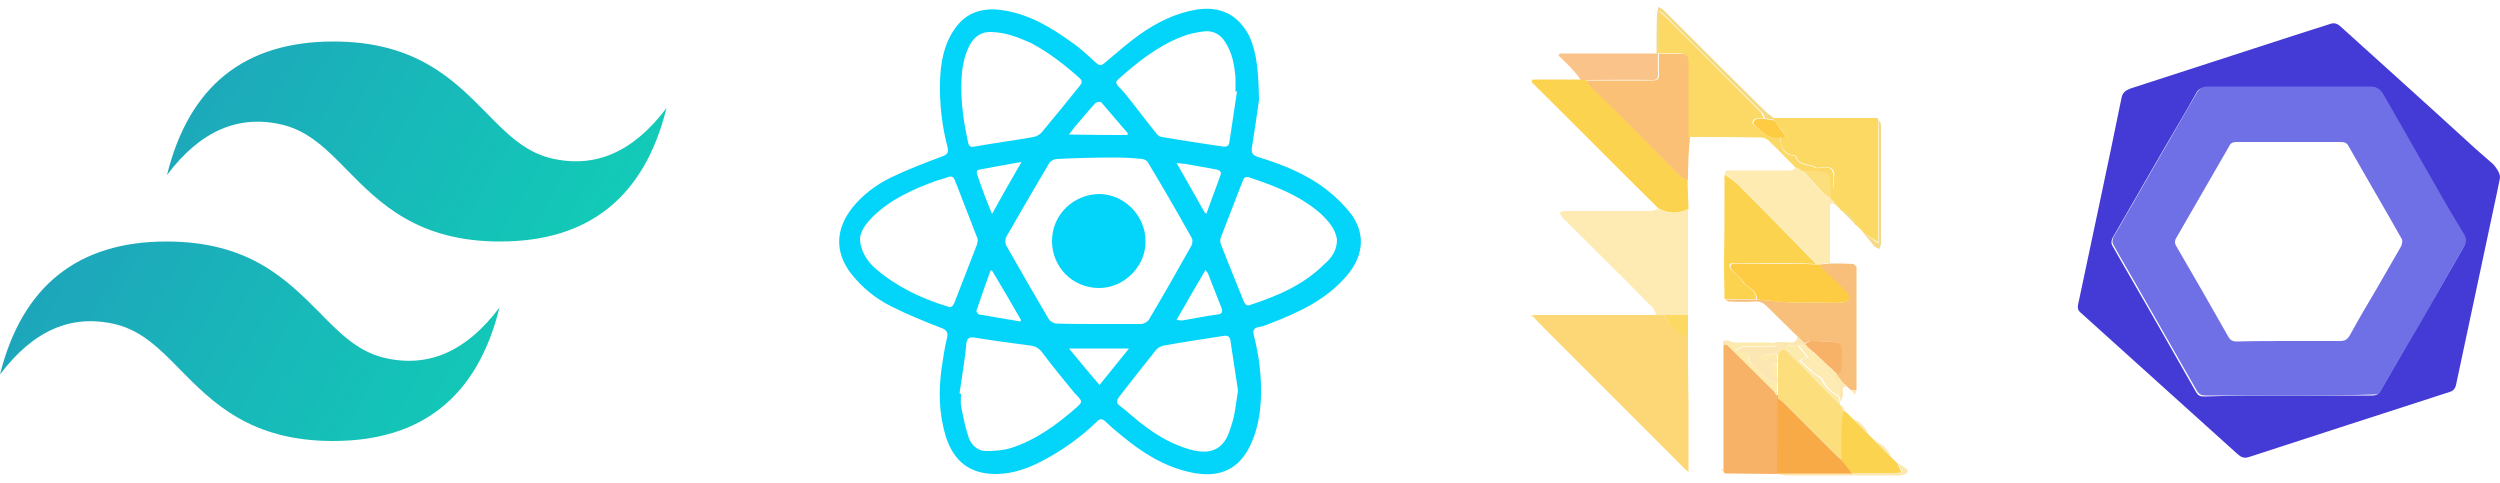
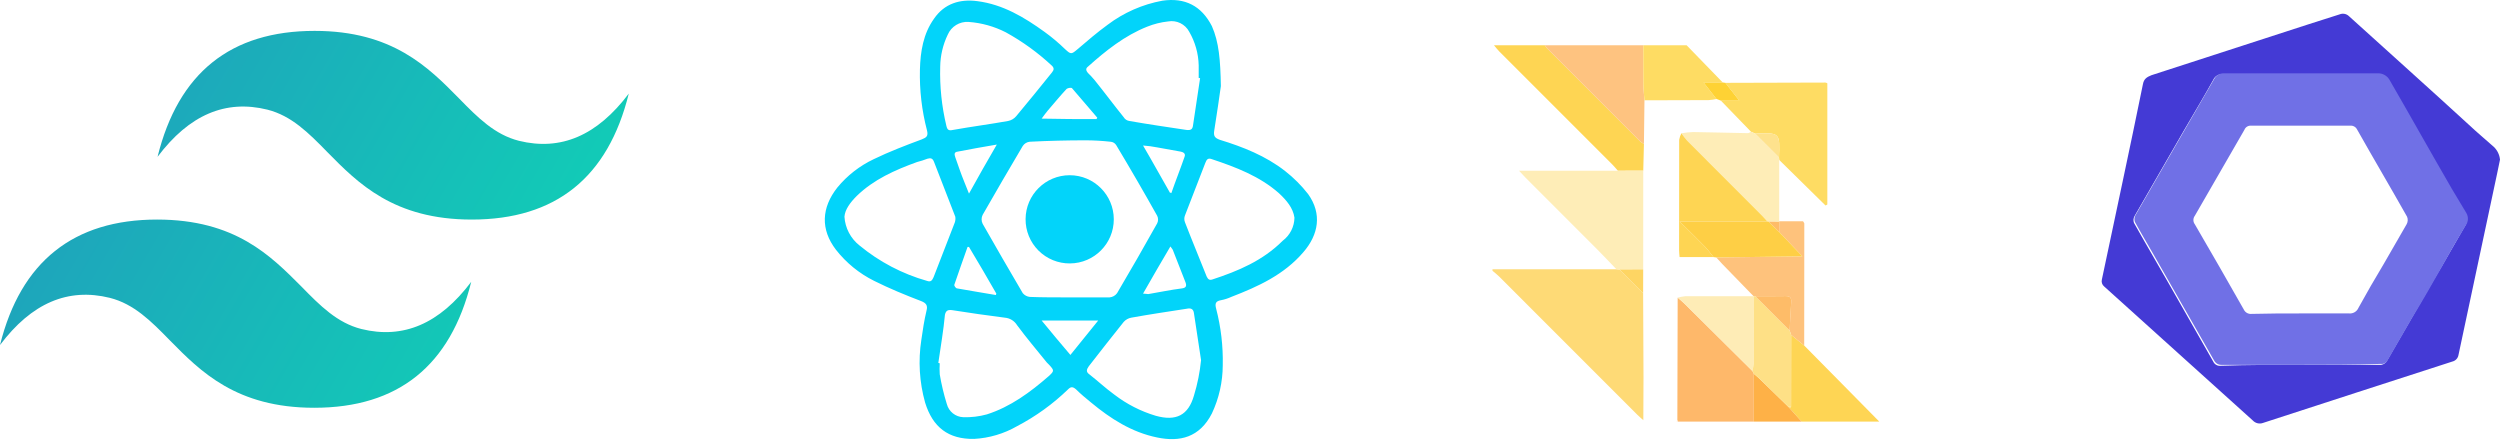
- <svg xmlns="http://www.w3.org/2000/svg" version="1.1" id="Layer_1" x="0px" y="0px" viewBox="0 0 500 96.6" style="enable-background:new 0 0 500 96.6;" xml:space="preserve">
-   <style type="text/css">
- 	.st0{fill-rule:evenodd;clip-rule:evenodd;fill:url(#SVGID_1_);}
- 	.st1{fill:#02D4FA;}
- 	.st2{fill:#FDD775;}
- 	.st3{fill:#FDEBB3;}
- 	.st4{fill:#FCD962;}
- 	.st5{fill:#FCD34E;}
- 	.st6{fill:#FAC076;}
- 	.st7{fill:#FCD965;}
- 	.st8{fill:#F8B268;}
- 	.st9{fill:#FDEBB1;}
- 	.st10{fill:#F8BF7B;}
- 	.st11{fill:#F9C389;}
- 	.st12{fill:#FCE7B2;}
- 	.st13{fill:#F4DA85;}
- 	.st14{fill:#FDEAAD;}
- 	.st15{fill:#FDDE7C;}
- 	.st16{fill:#FECC42;}
- 	.st17{fill:#F7AA45;}
- 	.st18{fill:#443AD5;}
- 	.st19{fill:#7070E6;}
- </style>
-   <g>
-     <linearGradient id="SVGID_1_" gradientUnits="userSpaceOnUse" x1="44.205" y1="-79.857" x2="181.236" y2="-158.866" gradientTransform="matrix(1 0 0 -1 -47.66 -72.0034)">
-       <stop offset="0" style="stop-color:#2298BD" />
-       <stop offset="1" style="stop-color:#0ED7B5" />
+ <svg xmlns="http://www.w3.org/2000/svg" id="Layer_1" data-name="Layer 1" width="530" height="93.094" viewBox="0 0 530 93.094">
+   <defs>
+     <linearGradient id="linear-gradient" x1="-217.785" y1="759.586" x2="-80.753" y2="838.595" gradientTransform="translate(214.34 -753.5034)" gradientUnits="userSpaceOnUse">
+       <stop offset="0" stop-color="#2298bd" />
+       <stop offset="1" stop-color="#0ed7b5" />
    </linearGradient>
-     <path class="st0" d="M66.7,8.3c-17.8,0-28.9,8.9-33.3,26.7c6.7-8.9,14.4-12.2,23.3-10c5.1,1.3,8.7,4.9,12.7,9   c6.5,6.6,14.1,14.3,30.6,14.3c17.8,0,28.9-8.9,33.3-26.7c-6.7,8.9-14.4,12.2-23.3,10c-5.1-1.3-8.7-4.9-12.7-9   C90.8,16,83.2,8.3,66.7,8.3z M33.3,48.3C15.6,48.3,4.4,57.2,0,74.9c6.7-8.9,14.4-12.2,23.3-10c5.1,1.3,8.7,4.9,12.7,9   c6.5,6.6,14.1,14.3,30.6,14.3c17.8,0,28.9-8.9,33.3-26.7c-6.7,8.9-14.4,12.2-23.3,10c-5.1-1.3-8.7-4.9-12.7-9   C57.4,56,49.9,48.3,33.3,48.3z" />
-     <g>
-       <g>
-         <path class="st1" d="M251.8,20c-0.3,2.1-0.8,5.7-1.4,9.4c-0.2,1.2,0.1,1.6,1.2,2c4.9,1.5,9.7,3.4,13.8,6.6     c1.8,1.4,3.5,3.1,4.9,4.9c3,4.2,2.2,8.6-1,12.3c-4.1,4.8-9.6,7.3-15.3,9.5c-0.7,0.3-1.5,0.6-2.2,0.7c-1.1,0.2-1.3,0.7-1,1.8     c1,3.9,1.5,7.9,1.4,12c-0.1,3.5-0.7,7-2.3,10.2c-2.6,5.1-6.8,6.1-11.6,5.1c-5.4-1.1-9.9-4-14-7.4c-1.1-0.9-2.2-1.8-3.2-2.8     c-0.7-0.6-1.1-0.6-1.7,0c-3.2,3.1-6.8,5.7-10.8,7.8c-2.8,1.5-5.8,2.6-9.1,2.7c-5.5,0.1-8.8-2.5-10.4-7.7     c-1.3-4.4-1.4-8.8-0.8-13.3c0.3-2.1,0.6-4.1,1.1-6.2c0.3-1.1-0.1-1.6-1.1-2c-3.4-1.3-6.8-2.7-10-4.3c-3.2-1.6-5.9-3.8-8.1-6.6     c-3.3-4.3-3.1-8.9,0.3-13.2c2.1-2.6,4.8-4.6,7.7-6c3.3-1.6,6.7-2.9,10.2-4.2c1-0.4,1.4-0.7,1.1-1.9c-1.1-4.2-1.6-8.5-1.5-12.9     c0.1-3.8,0.7-7.6,3-10.8c2.2-3.2,5.5-4.2,9.2-3.7c5.4,0.7,9.9,3.4,14.2,6.5c1.6,1.1,3,2.4,4.4,3.7c1.2,1.1,1.3,1.1,2.6,0     c2.1-1.8,4.2-3.6,6.4-5.2c3.5-2.5,7.3-4.4,11.6-5.1c4.8-0.7,8.3,1.1,10.5,5.4C251.4,10.7,251.7,14.5,251.8,20z M219.4,64.8     C219.4,64.8,219.4,64.8,219.4,64.8c2.9,0,5.9,0,8.8,0c0.5,0,1.3-0.4,1.6-0.9c2.9-4.9,5.7-9.8,8.5-14.8c0.2-0.4,0.3-1.2,0-1.6     c-2.8-5-5.7-10-8.7-15c-0.2-0.4-0.8-0.7-1.2-0.7c-1.8-0.2-3.6-0.3-5.3-0.3c-3.9,0-7.9,0.1-11.8,0.3c-0.5,0-1.2,0.4-1.5,0.9     c-2.9,4.9-5.7,9.7-8.5,14.6c-0.3,0.5-0.3,1.4,0,1.9c2.8,4.9,5.6,9.8,8.5,14.7c0.3,0.4,1,0.8,1.5,0.8     C213.9,64.8,216.7,64.8,219.4,64.8z M172,47.7c0,2.2,1.3,4.5,3.2,6.1c4.2,3.6,9.1,5.9,14.3,7.5c0.8,0.3,1.1-0.1,1.4-0.8     c1.5-3.9,3-7.7,4.5-11.6c0.1-0.4,0.2-0.9,0.1-1.2c-1.5-3.9-3-7.7-4.5-11.6c-0.3-0.8-0.7-0.9-1.4-0.7c-0.7,0.3-1.5,0.5-2.2,0.7     c-4.7,1.7-9.2,3.7-12.8,7.2C173.2,44.7,172.1,46.2,172,47.7z M191.9,78.7c0.1,0,0.2,0,0.3,0.1c0,0.8-0.1,1.6,0,2.3     c0.4,2.1,0.8,4.2,1.5,6.3c0.5,1.5,1.7,2.8,3.5,2.8c1.7,0,3.4-0.1,5-0.6c5-1.6,9.2-4.7,13.1-8.1c1.2-1.1,1.2-1.2,0.1-2.4     c-0.2-0.2-0.3-0.3-0.5-0.5c-2.1-2.6-4.3-5.2-6.3-7.9c-0.7-1-1.5-1.5-2.6-1.6c-3.8-0.5-7.5-1-11.2-1.6c-0.9-0.1-1.3,0.1-1.5,1     C193,71.8,192.4,75.2,191.9,78.7z M247.6,78.1c-0.5-3.4-1-6.7-1.5-9.9c-0.1-0.9-0.6-1.2-1.5-1c-3.9,0.6-7.9,1.2-11.8,1.9     c-0.6,0.1-1.3,0.5-1.6,0.9c-2.5,3.1-4.9,6.2-7.4,9.4c-0.5,0.7-0.6,1.2,0.1,1.7c1.8,1.4,3.5,3,5.3,4.3c2.7,2,5.6,3.6,8.8,4.5     c4.3,1.2,6.9-0.1,8.1-4.3C247,83.2,247.2,80.6,247.6,78.1z M198.3,6.4c-1.9-0.1-3.4,0.8-4.4,2.7c-1.1,2.1-1.5,4.5-1.6,6.8     c-0.2,4.2,0.4,8.4,1.3,12.5c0.2,0.9,0.5,1.1,1.4,0.9c3.9-0.7,7.8-1.2,11.7-1.9c0.6-0.1,1.3-0.5,1.7-1c2.6-3.1,5.1-6.2,7.6-9.3     c0.4-0.5,0.5-0.9,0-1.4c-3-2.7-6.2-5.2-9.8-7.1C203.7,7.5,201.3,6.5,198.3,6.4z M247.4,18.3c-0.1,0-0.2,0-0.3,0     c0-0.9,0-1.8,0-2.7c-0.2-2.5-0.6-4.9-2-7.1c-1-1.7-2.6-2.5-4.5-2.2c-1.5,0.2-3,0.5-4.4,1.1c-4.8,1.9-8.8,5.1-12.6,8.5     c-0.5,0.4-0.4,0.8,0,1.3c0.5,0.5,1,1,1.4,1.5c2.1,2.6,4.1,5.3,6.2,7.9c0.3,0.4,0.7,0.8,1.2,0.8c4,0.7,8.1,1.3,12.1,1.9     c0.9,0.1,1.3-0.1,1.4-1C246.4,25.1,246.9,21.7,247.4,18.3z M267.4,47.9c-0.3-2.1-1.7-3.7-3.3-5.2c-4.1-3.6-9.1-5.5-14.2-7.2     c-0.8-0.3-1.1,0-1.4,0.8c-1.4,3.7-2.9,7.4-4.3,11.1c-0.2,0.4-0.2,1.1,0,1.5c1.5,3.9,3.1,7.7,4.6,11.5c0.3,0.6,0.6,0.8,1.2,0.6     c5.5-1.8,10.7-4,14.9-8.2C266.3,51.6,267.4,50.1,267.4,47.9z M235.3,64c0.5,0,0.8,0.1,1.1,0.1c2.4-0.4,4.7-0.9,7.1-1.2     c0.9-0.1,1.1-0.5,0.8-1.3c-0.9-2.3-1.8-4.6-2.7-6.9c-0.1-0.2-0.3-0.4-0.5-0.7C239.2,57.2,237.3,60.5,235.3,64z M204.1,64.3     c0-0.1,0.1-0.2,0.1-0.3c-1.9-3.3-3.8-6.6-5.8-9.9c-0.1,0-0.2,0-0.3,0c-0.9,2.6-1.9,5.3-2.8,8c-0.1,0.2,0.3,0.8,0.6,0.8     C198.6,63.4,201.3,63.8,204.1,64.3z M219.9,77c2.1-2.6,3.9-4.8,5.9-7.3c-4.1,0-7.9,0-12,0C215.9,72.3,217.8,74.5,219.9,77z      M241,42.6c0.1,0,0.2,0,0.3,0.1c0.9-2.6,1.9-5.1,2.8-7.7c0.3-0.7-0.3-1-0.8-1.1c-1.7-0.3-3.3-0.6-5-0.9c-0.9-0.2-1.9-0.3-3-0.4     C237.3,36,239.1,39.3,241,42.6z M204.3,32.4c-3,0.5-5.7,1-8.3,1.5c-0.8,0.1-0.7,0.6-0.5,1.2c0.6,1.7,1.2,3.5,1.9,5.2     c0.3,0.7,0.6,1.5,1,2.5C200.4,39.2,202.2,36,204.3,32.4z M225.4,27c0.1-0.1,0.2-0.2,0.2-0.3c-1.8-2.1-3.6-4.2-5.4-6.3     c-0.1-0.1-0.9,0-1.1,0.2c-1.4,1.5-2.7,3.1-4,4.6c-0.4,0.5-0.8,1-1.3,1.7C217.9,27,221.6,27,225.4,27z" />
-         <path class="st1" d="M219.8,57.6c-5.3,0-9.4-4.2-9.4-9.4c0-5.2,4.2-9.3,9.4-9.4c5,0,9.3,4.3,9.3,9.4     C229.2,53.2,224.9,57.6,219.8,57.6z" />
-       </g>
-     </g>
-     <g>
-       <path class="st2" d="M306.6,63c8.2,0,16.5,0,24.7,0c0.5,0,0.9,0,1.4,0c0.5,0.7,0.8,1.4,1.4,1.9c1,1,1.9,2.2,3.5,2.4    c0,4.3,0,8.7,0.1,13c0,4.1,0,8.1,0,12.2c0,0.5,0,1,0,1.9c-0.7-0.6-1.1-0.9-1.4-1.3c-9.6-9.6-19.2-19.2-28.7-28.7    c-0.2-0.2-0.4-0.5-0.6-0.7c-0.1-0.1-0.2-0.2-0.3-0.3c0,0,0,0,0,0C306.6,63.3,306.6,63.2,306.6,63z" />
-       <path class="st3" d="M332.7,63c-0.5,0-0.9,0-1.4,0c-0.3-0.5-0.5-1.2-0.9-1.6c-5.8-5.9-11.7-11.7-17.5-17.5    c-0.1-0.1-0.3-0.2-0.4-0.4c-0.2-0.3-0.4-0.7-0.6-1c0.4-0.1,0.8-0.3,1.1-0.3c5.6,0,11.3,0,16.9,0c0.6,0,1.1-0.2,1.7-0.4    c2,1,4,1,6,0.1c0,7.1,0,14.1,0,21.2C336,63,334.4,63,332.7,63z" />
-       <path class="st4" d="M372.7,46.6c0-0.1-0.1-0.1-0.1-0.2c-0.5-0.5-0.9-1-1.4-1.4c-0.1,0-0.1,0-0.2-0.1c-0.4-1.4-1.3-2.3-2.8-2.8    c0-0.1-0.1-0.1-0.1-0.2c-0.4-0.5-0.9-1-1.3-1.5c-0.2-0.2-0.4-0.4-0.6-0.5c-0.1-0.7-0.2-1.3-0.3-2c1.4-0.3,0.7-1.5,0.9-2.3    c0.2-0.6,0-1.6-0.5-1.9c-0.4-0.4-1.3-0.2-2-0.3c-0.4,0-0.9,0.3-1.1,0.1c-1.2-0.9-3.4-0.2-4-2.3c0-0.1-0.3-0.1-0.5-0.1    c-0.3-0.1-0.6-0.1-0.9-0.3c-1.5-0.7-1.7-2.1-1.6-3.5c0.2,0,0.4,0,0.6,0c0.2,0,0.5,0.1,0.7,0.1c-0.1-0.1-0.3-0.3-0.4-0.4    c-0.5-0.6-0.9-1.2-1.4-1.8c-0.3-0.4-0.6-0.8-0.9-1.3c0-0.1,0-0.2,0-0.3c6.9,0,13.9,0,20.8,0c0,8.3,0,16.6,0,24.8    C374.7,47.9,373.7,47.2,372.7,46.6z" />
-       <path class="st5" d="M337.7,41.8c-2,0.9-4,1-6-0.1c-8.5-8.4-16.9-16.9-25.4-25.3c0.1-0.2,0.1-0.3,0.2-0.5c3.3,0,6.6,0,9.8,0    c0.3,0,0.6,0,0.9,0c0.2,0.3,0.3,0.7,0.5,0.9c2,2,4.1,3.9,6,5.9c4.1,4.1,8.2,8.3,12.3,12.4c0.4,0.4,1,0.5,1.5,0.7    C337.6,38,337.6,39.9,337.7,41.8z" />
-       <path class="st6" d="M337.6,36c-0.5-0.2-1.2-0.4-1.5-0.7c-4.1-4.1-8.2-8.3-12.3-12.4c-2-2-4-3.9-6-5.9c-0.2-0.2-0.4-0.6-0.5-0.9    c4.3,0,8.6,0,13,0c1.1,0,1.6-0.2,1.5-1.4c-0.1-1.3,0-2.6,0-3.9c1.6,0,3.2-0.1,4.9,0c0.4,0,1.1,0.5,1.2,0.8c0.2,1,0.1,2.1,0.1,3.1    c0,4.3,0,8.5,0,12.8C337.7,30.3,337.6,33.2,337.6,36z" />
-       <path class="st7" d="M337.7,27.4c0-4.3,0-8.5,0-12.8c0-1,0.1-2.1-0.1-3.1c0-0.3-0.7-0.7-1.2-0.8c-1.6-0.1-3.2,0-4.9,0c0,0,0,0,0,0    c0.1-0.6,0.2-1.3,0.2-1.9c0-2.1,0-4.2,0-6.6c0.6,0.5,0.9,0.7,1.1,0.9c6.5,6.4,12.9,12.9,19.3,19.3c0.3,0.3,0.4,0.9,0.7,1.3    c-0.6,0-1.3-0.1-1.9,0.1c-0.2,0-0.5,0.8-0.4,0.9c1.6,1.5,3.1,3.2,5.6,2.7c0,1.4,0.2,2.8,1.6,3.5c0.3,0.1,0.6,0.2,0.9,0.3    c0.2,0,0.4,0,0.5,0.1c0.6,2.1,2.8,1.4,4,2.3c0.2,0.2,0.8-0.2,1.1-0.1c0.7,0,1.6-0.1,2,0.3c0.4,0.4,0.6,1.4,0.5,1.9    c-0.2,0.8,0.5,2-0.9,2.3c0-0.8,0.1-1.6-0.1-2.3c-0.1-0.5-0.7-1.1-1.1-1.2c-1.4-0.2-2.9-0.2-4.4-0.3c-0.3-0.2-0.7-0.4-1-0.6    c-1.8-1.8-3.5-3.6-5.4-5.4c-0.4-0.4-1-0.7-1.6-0.7C347.6,27.4,342.6,27.4,337.7,27.4z" />
-       <path class="st8" d="M355.4,94.8c-3.1,0-6.2-0.1-9.3-0.1c-0.3,0-0.6,0-0.9,0c-0.1,0-0.2,0-0.3-0.1c-0.1-0.1-0.1-0.2-0.2-0.3    c0,0,0,0,0,0c0-0.2,0-0.4,0-0.6c0-8.2,0-16.5,0-24.7c0.3,0,0.5,0,0.8,0c3.2,3.1,6.3,6.3,9.5,9.4c0.2,0.2,0.4,0.5,0.6,0.7    c0,0.1,0,0.2,0,0.3c0,5,0,10,0,15C355.5,94.7,355.4,94.7,355.4,94.8z" />
-       <path class="st9" d="M359.4,33.5c0.3,0.2,0.7,0.4,1,0.6c1.2,1.3,2.4,2.7,3.6,3.9c0.7,0.7,1.5,1.3,2.2,1.9c0.2,0.2,0.4,0.4,0.6,0.5    c0,0.1,0,0.2,0,0.3c-1-0.1-0.8,0.6-0.8,1.2c0,3.6,0,7.2,0,10.7c-0.7,0.1-1.3,0.1-2,0.2c-0.2,0-0.5,0-0.7,0    c-1.2-1.3-2.5-2.6-3.7-3.8c-4-4.1-8-8.2-12-12.2c-0.8-0.8-1.7-1.3-2.6-1.9c-0.1-1,0.6-0.8,1.2-0.8c4,0,7.9,0,11.9,0    C358.5,34.1,358.9,33.7,359.4,33.5z" />
-       <path class="st5" d="M344.9,34.9c0.9,0.6,1.8,1.2,2.6,1.9c4,4,8,8.1,12,12.2c1.3,1.3,2.5,2.6,3.7,3.8c-0.8,0-1.5-0.1-2.3-0.1    c-4.7-0.1-9.4-0.1-14.1-0.1c-0.9,0-1.2,0.5-0.6,1.3c0.7,0.8,1.6,1.4,2.2,2.3c0.9,1.2,2.8,1.7,2.8,3.6c-2.1,0-4.2,0-6.3,0    c0-2.4-0.1-4.7-0.1-7.1C344.9,46.9,344.9,40.9,344.9,34.9z" />
-       <path class="st10" d="M345,59.9c2.1,0,4.2,0,6.3,0c2.2,0.2,4.5,0.4,6.7,0.6c1.8,0.1,3.7,0,5.5,0c1.7,0,3.4,0,5.1,0    c0.4,0,1-0.4,1.1-0.8c0.1-0.3-0.1-0.9-0.4-1.2c-1.5-1.5-3.2-3-4.7-4.6c-0.3-0.3-0.4-0.7-0.6-1c0.7-0.1,1.3-0.1,2-0.2    c1.6,0,3.1,0,4.7,0.1c0.2,0.2,0.4,0.3,0.6,0.5c0,7.6,0,15.2,0,22.7c0,0.2,0,0.4,0,0.6c0,0.5,0,0.9,0,1.4c-0.4,0-0.7,0-1.1,0    c-0.3-0.2-0.5-0.4-0.8-0.7c-0.4-0.4-0.8-0.7-1.2-1.1c-0.3-0.4-0.6-0.9-0.9-1.3c0.3-0.3,0.8-0.6,0.8-0.9c0.1-1.5,0.1-3,0-4.6    c0-0.3-0.5-0.9-0.8-0.9c-1.7-0.2-3.5-0.3-5.3-0.3c-0.4,0-0.7,0.3-1.1,0.5c-0.6-0.6-1.1-1.1-1.7-1.7c-1.9-1.9-3.9-3.8-5.8-5.7    c-0.7-0.7-1.4-1.1-2.4-1c-1.7,0.1-3.4,0.1-5.1,0C345.7,60.4,345.4,60.1,345,59.9z" />
-       <path class="st11" d="M331.6,10.7c0,1.3-0.1,2.6,0,3.9c0.1,1.2-0.4,1.5-1.5,1.4c-4.3-0.1-8.6,0-13,0c-0.3,0-0.6,0-0.9,0    c-0.6-0.8-1.2-1.6-1.9-2.3c-0.8-0.9-1.7-1.7-2.6-2.6c0.1-0.1,0.1-0.2,0.2-0.4c6.4,0,12.9,0,19.3,0    C331.4,10.7,331.5,10.7,331.6,10.7L331.6,10.7z" />
-       <path class="st5" d="M373.7,86.9c0.5,0.5,0.9,0.9,1.4,1.4c1,1,2,2,3.1,3.1c0.5,0.5,0.9,0.9,1.4,1.4c0,0.1,0.1,0.3,0.1,0.4    c0.2,0.4,0.4,0.8,0.6,1.3c-0.5,0.1-1,0.2-1.4,0.2c-2.8,0-5.6,0-8.5,0c-0.7-0.9-1.5-1.8-2.2-2.8c0-2,0-3.9,0-5.9    c0-1.3,0.2-2.6,0.3-3.9c0.3,0.1,0.5,0.3,0.8,0.4c0.5,0.5,0.9,0.9,1.4,1.4C371.7,84.8,372.7,85.8,373.7,86.9z" />
-       <path class="st12" d="M359.4,67.1c0.6,0.6,1.1,1.1,1.7,1.7c0,0.1,0,0.2,0,0.3c-0.5,0-1,0-1.4,0c-0.6,0-1.2,0.1-1.7,0    c-1-0.1-1,0.4-0.7,1.1c-1-0.6-1.4,0-1.7,0.8c-0.3-0.1-0.6-0.3-0.9-0.3c-0.6,0-1.1,0.2-1.7,0.3c-0.3,0.1-0.6,0.2-0.9,0.3    c0.3,0.2,0.8,0.7,0.9,0.6c0.9-0.6,1.7,0,2.5,0.1c0,0.2,0,0.4,0,0.6c-0.7,0-1.2,0.3-1.1,1.1c0.1,0.7-0.1,1.7,1.1,1.7    c0,0.5,0,0.9,0,1.4c-0.7-0.4-1.5-0.7-2.1-1.1c-1-0.8-2-1.7-2.9-2.7c-0.3-0.3-0.8-0.9-0.7-1.2c0.3-0.9-0.4-1-0.9-1.2    c-0.4-0.2-0.9-0.3-1.7-0.5c0.7-0.4,1.1-0.7,1.5-0.7c1.8-0.1,3.7,0,5.5,0c0.3,0,0.7,0,1,0c-0.2-0.3-0.5-0.5-0.7-0.8    c0.6-0.1,1.2-0.2,1.8-0.2c0.7,0,1.5,0.1,2.2,0.1C359.1,68.4,359.5,67.9,359.4,67.1z" />
-       <path class="st13" d="M331.6,10.7c-0.1,0-0.2,0-0.3,0c0-2.6,0-5.3,0.1-7.9c0-0.5,0.2-0.9,0.3-1.4c0.4,0.2,0.8,0.4,1.1,0.7    c6.7,6.7,13.4,13.4,20.2,20.1c0.6,0.6,1.3,1,1.9,1.5c0,0.1,0,0.2,0,0.3c-0.6-0.1-1.3-0.2-1.9-0.3c-0.2-0.4-0.3-1-0.7-1.3    C345.9,16,339.4,9.6,333,3.1c-0.2-0.2-0.5-0.4-1.1-0.9c0,2.4,0,4.5,0,6.6C331.8,9.5,331.7,10.1,331.6,10.7z" />
-       <path class="st14" d="M354.4,68.5c0.2,0.3,0.5,0.5,0.7,0.8c-0.3,0-0.7,0-1,0c-1.8,0-3.7-0.1-5.5,0c-0.4,0-0.8,0.4-1.5,0.7    c0.8,0.2,1.3,0.3,1.7,0.5c0.5,0.2,1.2,0.3,0.9,1.2c-0.1,0.3,0.4,0.9,0.7,1.2c0.9,0.9,1.9,1.8,2.9,2.7c0.6,0.5,1.4,0.8,2.1,1.1    c0,0.5,0,0.9,0,1.4c-0.2,0.1-0.4,0.2-0.5,0.3c-3.2-3.1-6.3-6.3-9.5-9.4c0.5-0.2,1-0.4,1.4-0.5C349.4,68.5,351.9,68.5,354.4,68.5z" />
-       <path class="st14" d="M357.1,70.2c-0.2-0.7-0.3-1.2,0.7-1.1c0.6,0.1,1.2,0,1.7,0c0.4,0.5,0.7,0.9,1.1,1.4c0.3,0.3,0.6,0.7,0.8,1    c-0.4,0.1-0.8,0.3-1.2,0.4c-0.1,0-0.2,0.1-0.4,0.2c1,0.9,2,1.8,3,2.7c0.4,0.4,1.2,0.6,1.4,1c0.7,1.6,2,2.7,3.5,3.5    c0.1,0.4,0.2,0.7,0.3,1.1c0,0.2,0,0.4,0,0.6c-0.1,0-0.2,0-0.3,0c-3.2-3.2-6.5-6.5-9.7-9.7c0-0.4,0-0.8,0-1.2    c-0.2,0.1-0.4,0.3-0.6,0.4C357.5,70.4,357.3,70.3,357.1,70.2z" />
-       <path class="st13" d="M372.7,46.6c1,0.7,2,1.4,3,2.1c0-8.1,0-16.5,0-24.8c0.2,0.4,0.5,0.7,0.5,1.1c0,7.9,0,15.7,0,23.6    c0,0.4-0.2,0.8-0.3,1.2c-0.4-0.2-0.8-0.3-1.1-0.6C374.1,48.3,373.4,47.4,372.7,46.6z" />
-       <path class="st12" d="M370.5,94.6c2.8,0,5.6,0,8.5,0c0.5,0,1-0.2,1.4-0.2c-0.2-0.4-0.4-0.8-0.6-1.3c-0.1-0.1-0.1-0.3-0.1-0.4    c0.6,0.4,1.2,0.8,1.8,1.2c0.1,0.1-0.1,0.8-0.3,0.9c-0.5,0.2-1.1,0.3-1.6,0.3c-7.4,0-14.9,0-22.3,0c-0.6,0-1.2-0.2-1.7-0.3    c0-0.1,0-0.2,0-0.2C360.5,94.6,365.5,94.6,370.5,94.6z" />
-       <path class="st4" d="M332.7,63c1.6,0,3.3,0,4.9,0c0,1.5,0,2.9,0,4.4c-1.6-0.2-2.5-1.4-3.5-2.4C333.5,64.4,333.2,63.6,332.7,63z" />
-       <path class="st12" d="M368.2,80.4c-0.1-0.4-0.2-0.7-0.3-1.1c0-0.6,0-1.3,0-1.9c0.1-0.4,0.2-0.8,0.3-1.2c0.4,0.4,0.8,0.7,1.2,1.1    c-0.6,0.1-1,0.2-0.8,1C368.7,79,368.4,79.7,368.2,80.4z" />
-       <path class="st13" d="M368.3,42.1c1.4,0.4,2.3,1.3,2.8,2.8C370.1,43.9,369.2,43,368.3,42.1z" />
-       <path class="st12" d="M378.2,91.3c-1-1-2-2-3.1-3.1C376.6,88.9,377.6,89.9,378.2,91.3z" />
-       <path class="st12" d="M373.7,86.9c-1-1-2-2-3-3.1C372.1,84.4,373.1,85.4,373.7,86.9z" />
-       <path class="st12" d="M346.9,68.5c-0.5,0.2-1,0.4-1.4,0.5c-0.3,0-0.5,0-0.8,0c-0.3-0.9,0.2-1,1-0.9    C346,68.3,346.4,68.4,346.9,68.5z" />
-       <path class="st13" d="M371.2,44.9c0.5,0.5,0.9,0.9,1.4,1.4C372.2,45.9,371.7,45.4,371.2,44.9z" />
-       <path class="st13" d="M366.8,40.7c0-0.1,0-0.2,0-0.3c0.4,0.5,0.9,1,1.3,1.5C367.7,41.5,367.3,41.1,366.8,40.7z" />
-       <path class="st12" d="M370.2,78c0.4,0,0.7,0,1.1,0c-0.1,0.3-0.2,0.6-0.3,1C370.7,78.6,370.5,78.3,370.2,78z" />
-       <path class="st12" d="M368,81c0.1,0,0.2,0,0.3,0c0.3,0.5,0.7,1,1,1.4c-0.3-0.1-0.5-0.3-0.8-0.4C368.3,81.7,368.1,81.3,368,81z" />
-       <path class="st12" d="M345.2,94.7c0.3,0,0.6,0,0.9,0C345.8,94.7,345.5,94.7,345.2,94.7z" />
-       <path class="st12" d="M371.3,53.2c-0.2-0.2-0.4-0.3-0.6-0.5C370.9,52.9,371.1,53.1,371.3,53.2z" />
-       <path class="st3" d="M306.6,63c0,0.2,0,0.3-0.1,0.5c-0.1-0.1-0.3-0.3-0.4-0.4C306.3,63.1,306.5,63,306.6,63z" />
-       <path class="st12" d="M344.6,93.7c0,0.2,0,0.4,0,0.6c-0.1-0.1-0.3-0.2-0.4-0.3C344.3,93.9,344.5,93.8,344.6,93.7z" />
-       <path class="st12" d="M371.3,76.6c0-0.2,0-0.4,0-0.6C371.3,76.2,371.3,76.4,371.3,76.6z" />
-       <path class="st3" d="M306.6,63.5c0.1,0.1,0.2,0.2,0.3,0.3C306.8,63.7,306.7,63.6,306.6,63.5z" />
-       <path class="st12" d="M344.6,94.3c0.1,0.1,0.2,0.2,0.2,0.3C344.8,94.5,344.7,94.4,344.6,94.3z" />
-       <path class="st15" d="M366.3,39.9c-0.8-0.6-1.6-1.2-2.2-1.9c-1.2-1.3-2.4-2.6-3.6-3.9c1.5,0.1,2.9,0.1,4.4,0.3    c0.5,0.1,1,0.7,1.1,1.2c0.2,0.7,0.1,1.6,0.1,2.3C366.1,38.6,366.2,39.3,366.3,39.9z" />
-       <path class="st16" d="M353,23.8c0.6,0.1,1.3,0.2,1.9,0.3c0.3,0.4,0.6,0.8,0.9,1.3c0.4,0.6,0.9,1.2,1.4,1.8    c-0.1,0.1-0.2,0.2-0.3,0.3c-0.2,0-0.4,0-0.6,0c-2.5,0.5-4.1-1.2-5.6-2.7c-0.1-0.1,0.2-0.9,0.4-0.9C351.7,23.7,352.3,23.8,353,23.8    z" />
-       <path class="st7" d="M356.9,27.4c0.1-0.1,0.2-0.2,0.3-0.3c0.1,0.1,0.3,0.3,0.4,0.4C357.3,27.5,357.1,27.4,356.9,27.4z" />
-       <path class="st15" d="M368,81c0.2,0.4,0.4,0.7,0.6,1.1c-0.1,1.3-0.2,2.6-0.3,3.9c0,2,0,3.9,0,5.9c-0.3-0.3-0.7-0.6-1-0.9    c-3.5-3.5-6.9-6.9-10.4-10.4c-0.4-0.4-0.9-0.6-1.3-1c0-0.1,0-0.2,0-0.3c0-0.3,0-0.7,0-1c0-0.5,0-0.9,0-1.4c0-0.5,0-0.9,0-1.4    c0-0.9,0-1.9,0-2.8c0-0.2,0-0.4,0-0.6c0-0.4,0-0.7,0-1.1c0.3-0.8,0.7-1.4,1.7-0.8c0.2,0.1,0.4,0.2,0.5,0.3    c0.2,0.3,0.4,0.5,0.6,0.8C361.5,74.5,364.7,77.8,368,81z" />
-       <path class="st17" d="M355.5,79.6c0.4,0.3,0.9,0.6,1.3,1c3.5,3.5,6.9,6.9,10.4,10.4c0.3,0.3,0.7,0.6,1,0.9    c0.7,0.9,1.5,1.8,2.2,2.8c-5,0-10,0-15,0C355.5,89.6,355.5,84.6,355.5,79.6z" />
-       <path class="st12" d="M355.4,78.2c0,0.3,0,0.7,0,1c-0.2-0.3-0.4-0.5-0.6-0.7C355.1,78.4,355.3,78.3,355.4,78.2z" />
-       <path class="st16" d="M364.1,52.9c0.2,0.4,0.3,0.8,0.6,1c1.6,1.5,3.2,3,4.7,4.6c0.3,0.3,0.6,0.9,0.4,1.2c-0.2,0.4-0.7,0.7-1.1,0.8    c-1.7,0.1-3.4,0-5.1,0c-1.8,0-3.7,0.1-5.5,0c-2.2-0.1-4.5-0.4-6.7-0.6c0-1.9-1.9-2.4-2.8-3.6c-0.6-0.8-1.5-1.5-2.2-2.3    c-0.6-0.7-0.3-1.3,0.6-1.3c4.7,0,9.4,0.1,14.1,0.1c0.8,0,1.5,0.1,2.3,0.1C363.6,52.9,363.8,52.9,364.1,52.9z" />
-       <path class="st8" d="M361.1,69c0-0.1,0-0.2,0-0.3c0.4-0.2,0.7-0.5,1.1-0.5c1.8,0,3.5,0.1,5.3,0.3c0.3,0,0.8,0.6,0.8,0.9    c0.1,1.5,0.1,3,0,4.6c0,0.3-0.5,0.6-0.8,0.9c-0.8-0.8-1.6-1.5-2.5-2.3c-0.3-0.3-0.5-0.6-0.8-0.8c-0.5-0.4-0.9-0.9-1.4-1.3    C362.1,70,361.6,69.5,361.1,69z" />
-       <path class="st14" d="M364.9,72.6c0.8,0.8,1.6,1.5,2.5,2.3c0.3,0.4,0.6,0.9,0.9,1.3c-0.1,0.4-0.2,0.8-0.3,1.2    c-0.5-0.5-1-0.9-1.4-1.4c-0.8-0.9-1.4-2.2-2.4-2.8c-1.2-0.7-1.9-1.3-1.5-2.7c0.5,0.4,0.9,0.9,1.4,1.3    C364.4,72.1,364.6,72.4,364.9,72.6z" />
-       <path class="st3" d="M362.7,70.5c-0.5,1.4,0.3,2,1.5,2.7c1,0.6,1.6,1.9,2.4,2.8c0.4,0.5,0.9,0.9,1.4,1.4c0,0.6,0,1.3,0,1.9    c-1.5-0.8-2.8-1.9-3.5-3.5c-0.2-0.5-1-0.6-1.4-1c-1-0.9-2-1.8-3-2.7c0.2-0.1,0.3-0.2,0.4-0.2c0.4-0.2,0.8-0.3,1.2-0.4    c-0.3-0.3-0.6-0.7-0.8-1c-0.4-0.4-0.7-0.9-1.1-1.4c0.5,0,1,0,1.4,0C361.6,69.5,362.1,70,362.7,70.5z" />
-       <path class="st14" d="M355.4,71c0,0.4,0,0.7,0,1.1c-0.8-0.1-1.6-0.7-2.6-0.1c-0.1,0.1-0.6-0.4-0.9-0.6c0.3-0.1,0.6-0.3,0.9-0.3    c0.6-0.1,1.1-0.3,1.7-0.3C354.9,70.7,355.2,70.9,355.4,71z" />
-       <path class="st14" d="M355.4,72.7c0,0.9,0,1.9,0,2.8c-1.2,0-1-1-1.1-1.7C354.3,73,354.7,72.6,355.4,72.7z" />
-       <path class="st12" d="M358.2,71.3c-0.2-0.3-0.4-0.5-0.6-0.8c0.2-0.1,0.4-0.3,0.6-0.4C358.3,70.4,358.3,70.9,358.2,71.3z" />
-       <path class="st10" d="M364.9,72.6c-0.3-0.3-0.5-0.6-0.8-0.8C364.4,72.1,364.6,72.4,364.9,72.6z" />
-     </g>
-     <g>
-       <path class="st18" d="M500,35.6c-0.2,1-0.4,2-0.6,2.9c-2.7,12.8-5.5,25.7-8.2,38.5c-0.2,0.8-0.6,1.2-1.3,1.4    c-13.4,4.3-26.8,8.7-40.1,13c-0.9,0.3-1.5,0.1-2.2-0.5c-10.5-9.5-21-18.9-31.5-28.4c-0.5-0.4-0.6-0.9-0.5-1.5    c2.9-13.8,5.9-27.6,8.7-41.4c0.2-1.1,0.8-1.5,1.8-1.9c11-3.6,22-7.1,33-10.7c2.3-0.7,4.6-1.5,6.9-2.2c0.8-0.3,1.4-0.1,2,0.4    c8.5,7.7,17,15.3,25.4,23c1.7,1.6,3.5,3.1,5.3,4.7C499.4,33.8,500,34.5,500,35.6z M457.7,79.1c5.6,0,11.2,0,16.8,0    c0.7,0,1.1-0.2,1.5-0.8c1.7-3,3.5-6,5.2-9c2.1-3.7,4.2-7.4,6.4-11c1.6-2.8,3.3-5.7,4.9-8.5c0.6-1,0.6-1.9,0.1-2.8    c-1-1.7-2-3.3-3-5c-4.4-7.6-8.7-15.3-13.1-22.9c-0.6-1.1-1.4-1.6-2.8-1.6c-10.8,0.1-21.6,0-32.4,0c-1,0-1.7,0.3-2.1,1.2    c-2,3.6-4.1,7.1-6.2,10.7c-3.5,6.1-7,12.1-10.5,18.2c-0.2,0.4-0.3,1-0.1,1.4c1.3,2.3,2.6,4.6,4,7c4.3,7.4,8.5,14.9,12.8,22.4    c0.4,0.7,0.8,0.9,1.6,0.9C446.5,79.1,452.1,79.1,457.7,79.1z" />
-       <path class="st19" d="M457.8,79.1c-5.6,0-11.2,0-16.8,0c-0.8,0-1.2-0.3-1.6-0.9c-4.3-7.5-8.5-14.9-12.8-22.4c-1.3-2.3-2.7-4.6-4-7    c-0.2-0.3-0.1-1,0.1-1.4c3.5-6.1,7-12.1,10.5-18.2c2.1-3.6,4.1-7.1,6.2-10.7c0.5-0.8,1.1-1.2,2.1-1.2c10.8,0,21.6,0,32.4,0    c1.4,0,2.2,0.5,2.8,1.6c4.4,7.6,8.7,15.3,13.1,22.9c1,1.7,2,3.3,3,5c0.6,0.9,0.5,1.8-0.1,2.8c-1.7,2.8-3.3,5.6-4.9,8.5    c-2.1,3.7-4.2,7.4-6.4,11c-1.7,3-3.5,6-5.2,9c-0.4,0.7-0.8,0.8-1.5,0.8C469,79.1,463.4,79.1,457.8,79.1z M457.7,68.2    C457.7,68.2,457.7,68.2,457.7,68.2c3.4,0,6.8,0,10.3,0c1,0,1.5-0.3,2-1.2c1.7-3.1,3.5-6.2,5.3-9.2c1.6-2.8,3.3-5.7,4.9-8.5    c0.2-0.4,0.4-1.2,0.1-1.6c-3.5-6.2-7.1-12.3-10.6-18.5c-0.3-0.6-0.8-0.8-1.5-0.8c-7,0-13.9,0-20.9,0c-0.7,0-1.2,0.2-1.5,0.9    c-3.5,6.1-7,12.1-10.5,18.2c-0.4,0.6-0.4,1.2,0,1.8c3.5,6,7,12.1,10.4,18.1c0.4,0.7,0.9,0.9,1.6,0.9    C450.8,68.2,454.3,68.2,457.7,68.2z" />
-     </g>
+   </defs>
+   <path d="M66.7,6.547q-26.7,0-33.3,26.7c6.7-8.9,14.4-12.2,23.3-10,5.1,1.3,8.7,4.9,12.7,9,6.5,6.6,14.1,14.3,30.6,14.3q26.7,0,33.3-26.7c-6.7,8.9-14.4,12.2-23.3,10-5.1-1.3-8.7-4.9-12.7-9C90.8,14.247,83.2,6.547,66.7,6.547Zm-33.4,40c-17.7,0-28.9,8.9-33.3,26.6,6.7-8.9,14.4-12.2,23.3-10,5.1,1.3,8.7,4.9,12.7,9,6.5,6.6,14.1,14.3,30.6,14.3q26.7,0,33.3-26.7c-6.7,8.9-14.4,12.2-23.3,10-5.1-1.3-8.7-4.9-12.7-9C57.4,54.247,49.9,46.547,33.3,46.547Z" style="fill-rule:evenodd;fill:url(#linear-gradient)" />
+   <path d="M258.824,18.247c-.3,2.1-.8,5.7-1.4,9.4-.2,1.2.1,1.6,1.2,2,4.9,1.5,9.7,3.4,13.8,6.6a28.402,28.402,0,0,1,4.9,4.9c3,4.2,2.2,8.6-1,12.3-4.1,4.8-9.6,7.3-15.3,9.5a9.354,9.354,0,0,1-2.2.7c-1.1.2-1.3.7-1,1.8a43.814,43.814,0,0,1,1.4,12,24.117,24.117,0,0,1-2.3,10.2c-2.6,5.1-6.8,6.1-11.6,5.1-5.4-1.1-9.9-4-14-7.4-1.1-.9-2.2-1.8-3.2-2.8-.7-.6-1.1-.6-1.7,0a46.492,46.492,0,0,1-10.8,7.8,20.51,20.51,0,0,1-9.1,2.7c-5.5.1-8.8-2.5-10.4-7.7a31.46,31.46,0,0,1-.8-13.3c.3-2.1.6-4.1,1.1-6.2.3-1.1-.1-1.6-1.1-2-3.4-1.3-6.8-2.7-10-4.3a23.591,23.591,0,0,1-8.1-6.6c-3.3-4.3-3.1-8.9.3-13.2a22.352,22.352,0,0,1,7.7-6c3.3-1.6,6.7-2.9,10.2-4.2,1-.4,1.4-.7,1.1-1.9a46.496,46.496,0,0,1-1.5-12.9c.1-3.8.7-7.6,3-10.8,2.2-3.2,5.5-4.2,9.2-3.7,5.4.7,9.9,3.4,14.2,6.5a39.147,39.147,0,0,1,4.4,3.7c1.2,1.1,1.3,1.1,2.6,0,2.1-1.8,4.2-3.6,6.4-5.2a27.542,27.542,0,0,1,11.6-5.1q7.2-1.05,10.5,5.4C258.424,8.947,258.724,12.747,258.824,18.247Zm-32.4,44.8h8.8a2.203,2.203,0,0,0,1.6-.9c2.9-4.9,5.7-9.8,8.5-14.8a1.8,1.8,0,0,0,0-1.6q-4.2-7.5-8.7-15a1.525,1.525,0,0,0-1.2-.7,48.437,48.437,0,0,0-5.3-.3c-3.9,0-7.9.1-11.8.3a2.016,2.016,0,0,0-1.5.9c-2.9,4.9-5.7,9.7-8.5,14.6a2.118,2.118,0,0,0,0,1.9c2.8,4.9,5.6,9.8,8.5,14.7a2.239,2.239,0,0,0,1.5.8C220.924,63.047,223.724,63.047,226.424,63.047Zm-47.4-17.1a8.421,8.421,0,0,0,3.2,6.1,39.295,39.295,0,0,0,14.3,7.5c.8.3,1.1-.1,1.4-.8,1.5-3.9,3-7.7,4.5-11.6a2.553,2.553,0,0,0,.1-1.2c-1.5-3.9-3-7.7-4.5-11.6-.3-.8-.7-.9-1.4-.7a18.66,18.66,0,0,1-2.2.7c-4.7,1.7-9.2,3.7-12.8,7.2C180.224,42.947,179.124,44.447,179.024,45.947Zm19.9,31a.367.367,0,0,1,.3.1,17.633,17.633,0,0,0,0,2.3,47.954,47.954,0,0,0,1.5,6.3,3.748,3.748,0,0,0,3.5,2.8,16.724,16.724,0,0,0,5-.6c5-1.6,9.2-4.7,13.1-8.1,1.2-1.1,1.2-1.2.1-2.4l-.5-.5c-2.1-2.6-4.3-5.2-6.3-7.9a3.363,3.363,0,0,0-2.6-1.6c-3.8-.5-7.5-1-11.2-1.6-.9-.1-1.3.1-1.5,1C200.024,70.047,199.424,73.447,198.924,76.947Zm55.7-.6q-.75-5.1-1.5-9.9c-.1-.9-.6-1.2-1.5-1-3.9.6-7.9,1.2-11.8,1.9a2.82,2.82,0,0,0-1.6.9c-2.5,3.1-4.9,6.2-7.4,9.4-.5.7-.6,1.2.1,1.7,1.8,1.4,3.5,3,5.3,4.3a27.204,27.204,0,0,0,8.8,4.5c4.3,1.2,6.9-.1,8.1-4.3A38.338,38.338,0,0,0,254.624,76.347Zm-49.3-71.7a4.486,4.486,0,0,0-4.4,2.7,16.151,16.151,0,0,0-1.6,6.8,47.875,47.875,0,0,0,1.3,12.5c.2.9.5,1.1,1.4.9,3.9-.7,7.8-1.2,11.7-1.9a2.99,2.99,0,0,0,1.7-1c2.6-3.1,5.1-6.2,7.6-9.3.4-.5.5-.9,0-1.4a49.011,49.011,0,0,0-9.8-7.1A20.624,20.624,0,0,0,205.324,4.647Zm49.1,11.9h-.3v-2.7a14.901,14.901,0,0,0-2-7.1,4.226,4.226,0,0,0-4.5-2.2,16.707,16.707,0,0,0-4.4,1.1c-4.8,1.9-8.8,5.1-12.6,8.5-.5.4-.4.8,0,1.3a19.198,19.198,0,0,1,1.4,1.5c2.1,2.6,4.1,5.3,6.2,7.9a1.644,1.644,0,0,0,1.2.8c4,.7,8.1,1.3,12.1,1.9.9.1,1.3-.1,1.4-1C253.424,23.347,253.924,19.947,254.424,16.547Zm20,29.6c-.3-2.1-1.7-3.7-3.3-5.2-4.1-3.6-9.1-5.5-14.2-7.2-.8-.3-1.1,0-1.4.8-1.4,3.7-2.9,7.4-4.3,11.1a1.95,1.95,0,0,0,0,1.5c1.5,3.9,3.1,7.7,4.6,11.5.3.6.6.8,1.2.6,5.5-1.8,10.7-4,14.9-8.2A6.241,6.241,0,0,0,274.424,46.147Zm-32.1,16.1c.5,0,.8.1,1.1.1,2.4-.4,4.7-.9,7.1-1.2.9-.1,1.1-.5.8-1.3l-2.7-6.9c-.1-.2-.3-.4-.5-.7C246.224,55.447,244.324,58.747,242.324,62.247Zm-31.2.3c0-.1.1-.2.1-.3-1.9-3.3-3.8-6.6-5.8-9.9h-.3c-.9,2.6-1.9,5.3-2.8,8-.1.2.3.8.6.8C205.624,61.647,208.324,62.047,211.124,62.547Zm15.8,12.7c2.1-2.6,3.9-4.8,5.9-7.3h-12C222.924,70.547,224.824,72.747,226.924,75.247Zm21.1-34.4a.367.367,0,0,1,.3.1c.9-2.6,1.9-5.1,2.8-7.7.3-.7-.3-1-.8-1.1-1.7-.3-3.3-.6-5-.9a24.291,24.291,0,0,0-3-.4C244.324,34.247,246.124,37.547,248.024,40.847Zm-36.7-10.2c-3,.5-5.7,1-8.3,1.5-.8.1-.7.6-.5,1.2.6,1.7,1.2,3.5,1.9,5.2.3.7.6,1.5,1,2.5C207.424,37.447,209.224,34.247,211.324,30.647Zm21.1-5.4c.1-.1.2-.2.2-.3l-5.4-6.3a1.54,1.54,0,0,0-1.1.2c-1.4,1.5-2.7,3.1-4,4.6-.4.5-.8,1-1.3,1.7C224.924,25.247,228.624,25.247,232.424,25.247Z" style="fill:#02d4fa" />
+   <path d="M226.824,55.847a9.326,9.326,0,0,1-9.4-9.4,9.35,9.35,0,1,1,9.4,9.4Z" style="fill:#02d4fa" />
+   <path d="M530,33.847c-.2,1-.4,2-.6,2.9-2.7,12.8-5.5,25.7-8.2,38.5a1.714,1.714,0,0,1-1.3,1.4c-13.4,4.3-26.8,8.7-40.1,13a2.013,2.013,0,0,1-2.2-.5c-10.5-9.5-21-18.9-31.5-28.4a1.436,1.436,0,0,1-.5-1.5c2.9-13.8,5.9-27.6,8.7-41.4.2-1.1.8-1.5,1.8-1.9,11-3.6,22-7.1,33-10.7,2.3-.7,4.6-1.5,6.9-2.2a1.838,1.838,0,0,1,2,.4c8.5,7.7,17,15.3,25.4,23,1.7,1.6,3.5,3.1,5.3,4.7A4.303,4.303,0,0,1,530,33.847Zm-42.3,43.5h16.8a1.562,1.562,0,0,0,1.5-.8c1.7-3,3.5-6,5.2-9,2.1-3.7,4.2-7.4,6.4-11,1.6-2.8,3.3-5.7,4.9-8.5a2.591,2.591,0,0,0,.1-2.8c-1-1.7-2-3.3-3-5-4.4-7.6-8.7-15.3-13.1-22.9a2.815,2.815,0,0,0-2.8-1.6c-10.8.1-21.6,0-32.4,0a2.009,2.009,0,0,0-2.1,1.2c-2,3.6-4.1,7.1-6.2,10.7-3.5,6.1-7,12.1-10.5,18.2a1.72,1.72,0,0,0-.1,1.4c1.3,2.3,2.6,4.6,4,7,4.3,7.4,8.5,14.9,12.8,22.4a1.544,1.544,0,0,0,1.6.9C476.5,77.347,482.1,77.347,487.7,77.347Z" style="fill:#443ad5" />
+   <path d="M487.8,77.347H471a1.696,1.696,0,0,1-1.6-.9c-4.3-7.5-8.5-14.9-12.8-22.4-1.3-2.3-2.7-4.6-4-7a1.742,1.742,0,0,1,.1-1.4c3.5-6.1,7-12.1,10.5-18.2,2.1-3.6,4.1-7.1,6.2-10.7a2.245,2.245,0,0,1,2.1-1.2h32.4a2.815,2.815,0,0,1,2.8,1.6c4.4,7.6,8.7,15.3,13.1,22.9,1,1.7,2,3.3,3,5a2.41,2.41,0,0,1-.1,2.8c-1.7,2.8-3.3,5.6-4.9,8.5-2.1,3.7-4.2,7.4-6.4,11-1.7,3-3.5,6-5.2,9a1.411,1.411,0,0,1-1.5.8C499,77.347,493.4,77.347,487.8,77.347Zm-.1-10.9H498a1.955,1.955,0,0,0,2-1.2c1.7-3.1,3.5-6.2,5.3-9.2,1.6-2.8,3.3-5.7,4.9-8.5a1.81,1.81,0,0,0,.1-1.6c-3.5-6.2-7.1-12.3-10.6-18.5a1.476,1.476,0,0,0-1.5-.8H477.3a1.417,1.417,0,0,0-1.5.9c-3.5,6.1-7,12.1-10.5,18.2a1.5,1.5,0,0,0,0,1.8c3.5,6,7,12.1,10.4,18.1a1.624,1.624,0,0,0,1.6.9C480.8,66.447,484.3,66.447,487.7,66.447Z" style="fill:#7070e6" />
+   <g id="sTV5JI.tif">
+     <path d="M348.387,89.083c-.428-.386-.875-.755-1.282-1.162Q332.46,73.276,317.819,58.626c-.44-.439-.941-.816-1.414-1.222v-.317l26.27-.006.656.05q2.507,2.507,5.013,5.015c.028,5.933.065,11.866.08,17.8C348.432,82.992,348.401,86.037,348.387,89.083Z" style="fill:#feda76" />
+     <path d="M355.599,89.067q.033-12.982.066-25.965c.471.41.967.794,1.409,1.232q7.216,7.144,14.417,14.302l.321.6q-.001,5.072-.002,10.143H355.664Z" style="fill:#feb86a" />
+     <path d="M348.514,30.529q-.071,2.825-.143,5.65l-5.381.013c-.381-.43-.741-.88-1.146-1.286q-12.001-12.007-24.008-24.009c-.402-.403-.744-.866-1.114-1.3h10.764a5.526,5.526,0,0,0,.472.624q9.829,9.843,19.673,19.672A6.622,6.622,0,0,0,348.514,30.529Z" style="fill:#fed553" />
+     <path d="M348.514,30.529a6.622,6.622,0,0,1-.883-.636q-9.845-9.826-19.673-19.672a5.526,5.526,0,0,1-.472-.624h20.896c.001,2.763-.02,5.527.014,8.29.014,1.126.15,2.251.231,3.377Z" style="fill:#fec380" />
+     <path d="M382.492,73.253q4.263,4.318,8.527,8.636,3.695,3.744,7.386,7.491H381.942q-1.268-1.417-2.536-2.835.152-.169.305-.338.009-7.602.018-15.203Z" style="fill:#fed554" />
+     <path d="M348.627,21.264c-.081-1.125-.216-2.25-.231-3.377-.035-2.763-.013-5.527-.014-8.29h9.181q3.826,3.94,7.651,7.88h-4.059l2.74,3.511a12.186,12.186,0,0,1-1.671.236C357.691,21.253,353.159,21.254,348.627,21.264Z" style="fill:#fedc63" />
+     <path d="M379.406,86.546l2.536,2.835H371.81q.001-5.072.002-10.143c.434.378.885.738,1.298,1.138q3.002,2.91,5.987,5.837Z" style="fill:#feb147" />
+     <path d="M355.599,89.067l.065.313h-.317Z" style="fill:#fef5ea" />
+     <path d="M371.222,27.937,364.82,21.325h3.907L365.78,17.564q10.598-.034,21.197-.061a1.309,1.309,0,0,1,.418.152V43.358l-.381.208q-4.909-4.827-9.817-9.653l-.044-.54c.206-5.258.206-5.258-5.055-5.058Z" style="fill:#fedc63" />
+     <path d="M371.222,27.937q.438.189.876.378,2.528,2.529,5.055,5.058l.044.54q-.002,6.494-.004,12.989l.005.124q-1.112-.016-2.224-.031-.148-.029-.297-.046c-.388-.425-.759-.867-1.165-1.274q-7.907-7.917-15.815-15.834a16.212,16.212,0,0,1-1.242-1.592,20.458,20.458,0,0,1,2.47-.254c3.87.054,7.739.165,11.608.233C370.761,28.231,370.992,28.038,371.222,27.937Z" style="fill:#feedb7" />
+     <path d="M382.492,73.253q-1.381-1.124-2.763-2.248-.163-.464-.327-.928c.107-2.019.191-4.039.333-6.055.07-.993-.358-1.272-1.291-1.25-2.104.049-4.21.016-6.314.017q-.138-.002-.275-.016l-.105.017q-3.32-3.414-6.638-6.83c-.433-.447-.841-.919-1.261-1.38l18.259-.227-4.924-5.171.014-2.155-.005-.125h5.05c.173.296.269.383.269.471Q382.509,60.312,382.492,73.253Z" style="fill:#fec27c" />
+     <path d="M365.78,17.564l2.947,3.762H364.82l-.925-.336-2.74-3.511h4.059Z" style="fill:#fed234" />
+     <path d="M342.99,36.192l5.381-.013q-.006,10.466-.013,20.933l-5.027.02-.656-.05c-1.35-1.4-2.681-2.82-4.053-4.198q-7.588-7.614-15.197-15.207c-.396-.396-.77-.814-1.401-1.485Z" style="fill:#feedb7" />
+     <path d="M356.454,28.249a16.212,16.212,0,0,0,1.242,1.592q7.894,7.931,15.815,15.834c.406.407.778.848,1.165,1.274H356.072c2.002,1.98,3.69,3.607,5.324,5.286.682.7,1.25,1.51,1.87,2.27h-7.195c-.039-.533-.102-.989-.102-1.445q-.009-11.711.017-23.422A4.7,4.7,0,0,1,356.454,28.249Z" style="fill:#fed553" />
+     <path d="M363.266,54.504c-.62-.76-1.189-1.57-1.87-2.27-1.635-1.679-3.322-3.306-5.324-5.286h18.605q.15.017.298.046,1.105,1.093,2.21,2.186l4.924,5.171-18.259.227Z" style="fill:#fecf45" />
+     <path d="M371.491,78.637q-7.207-7.153-14.417-14.302c-.443-.438-.938-.823-1.409-1.232a8.931,8.931,0,0,1,1.616-.302c4.823-.023,9.646-.013,14.469-.012l.104-.016c-.013,4.742-.016,9.485-.053,14.227A9.102,9.102,0,0,1,371.491,78.637Z" style="fill:#feecb6" />
+     <path d="M343.331,57.131l5.027-.02q-.007,2.518-.014,5.035Q345.837,59.639,343.331,57.131Z" style="fill:#fed563" />
+     <path d="M371.491,78.637A9.102,9.102,0,0,0,371.801,77c.037-4.742.04-9.485.053-14.227.092.009.184.015.276.015l7.274,7.289q.163.464.327.928-.009,7.601-.018,15.203l-.614.005q-2.992-2.92-5.987-5.837c-.413-.4-.864-.76-1.298-1.138Q371.652,78.937,371.491,78.637Z" style="fill:#fee086" />
+     <path d="M379.097,86.213l.614-.005q-.153.169-.305.338Q379.252,86.379,379.097,86.213Z" style="fill:#feda76" />
+     <path d="M377.153,33.373q-2.527-2.529-5.055-5.058C377.359,28.114,377.359,28.114,377.153,33.373Z" style="fill:#fee28d" />
+     <path d="M377.185,49.181q-1.105-1.093-2.21-2.186l2.224.031Q377.191,48.104,377.185,49.181Z" style="fill:#febc68" />
+     <path d="M379.403,70.077l-7.274-7.289c2.105,0,4.211.032,6.315-.017.933-.022,1.361.257,1.291,1.25C379.593,66.038,379.51,68.058,379.403,70.077Z" style="fill:#febc68" />
  </g>
</svg>
